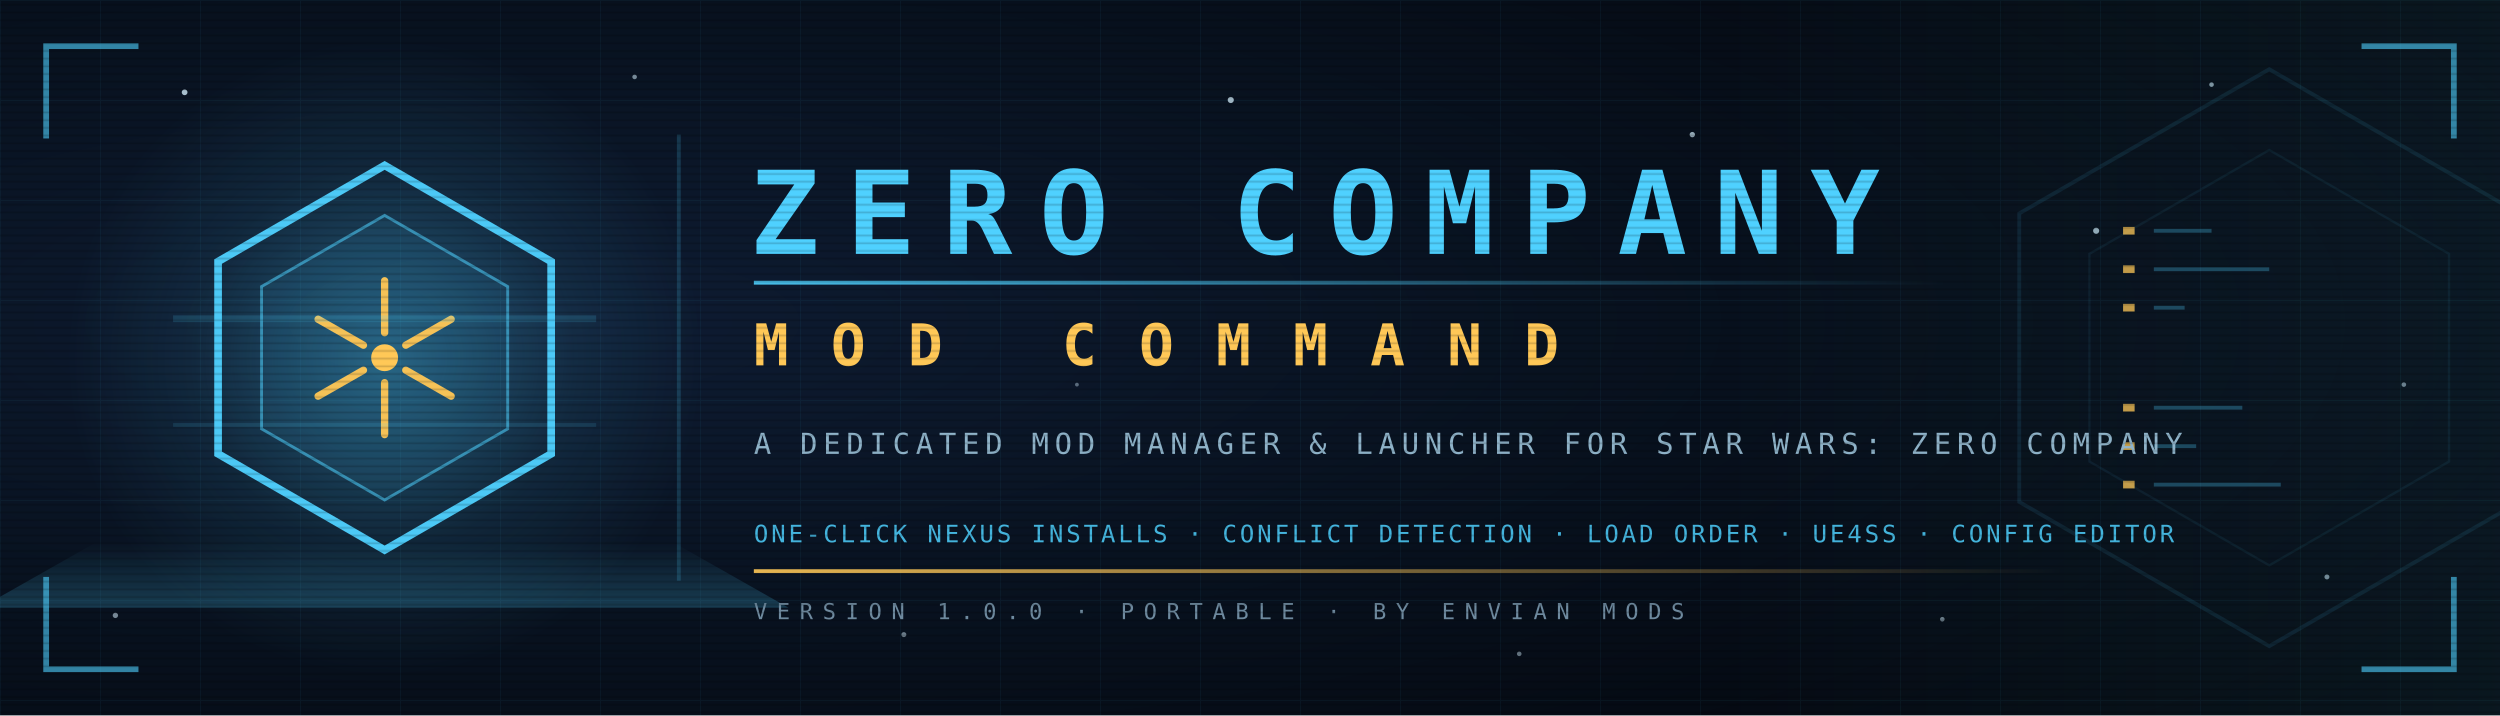
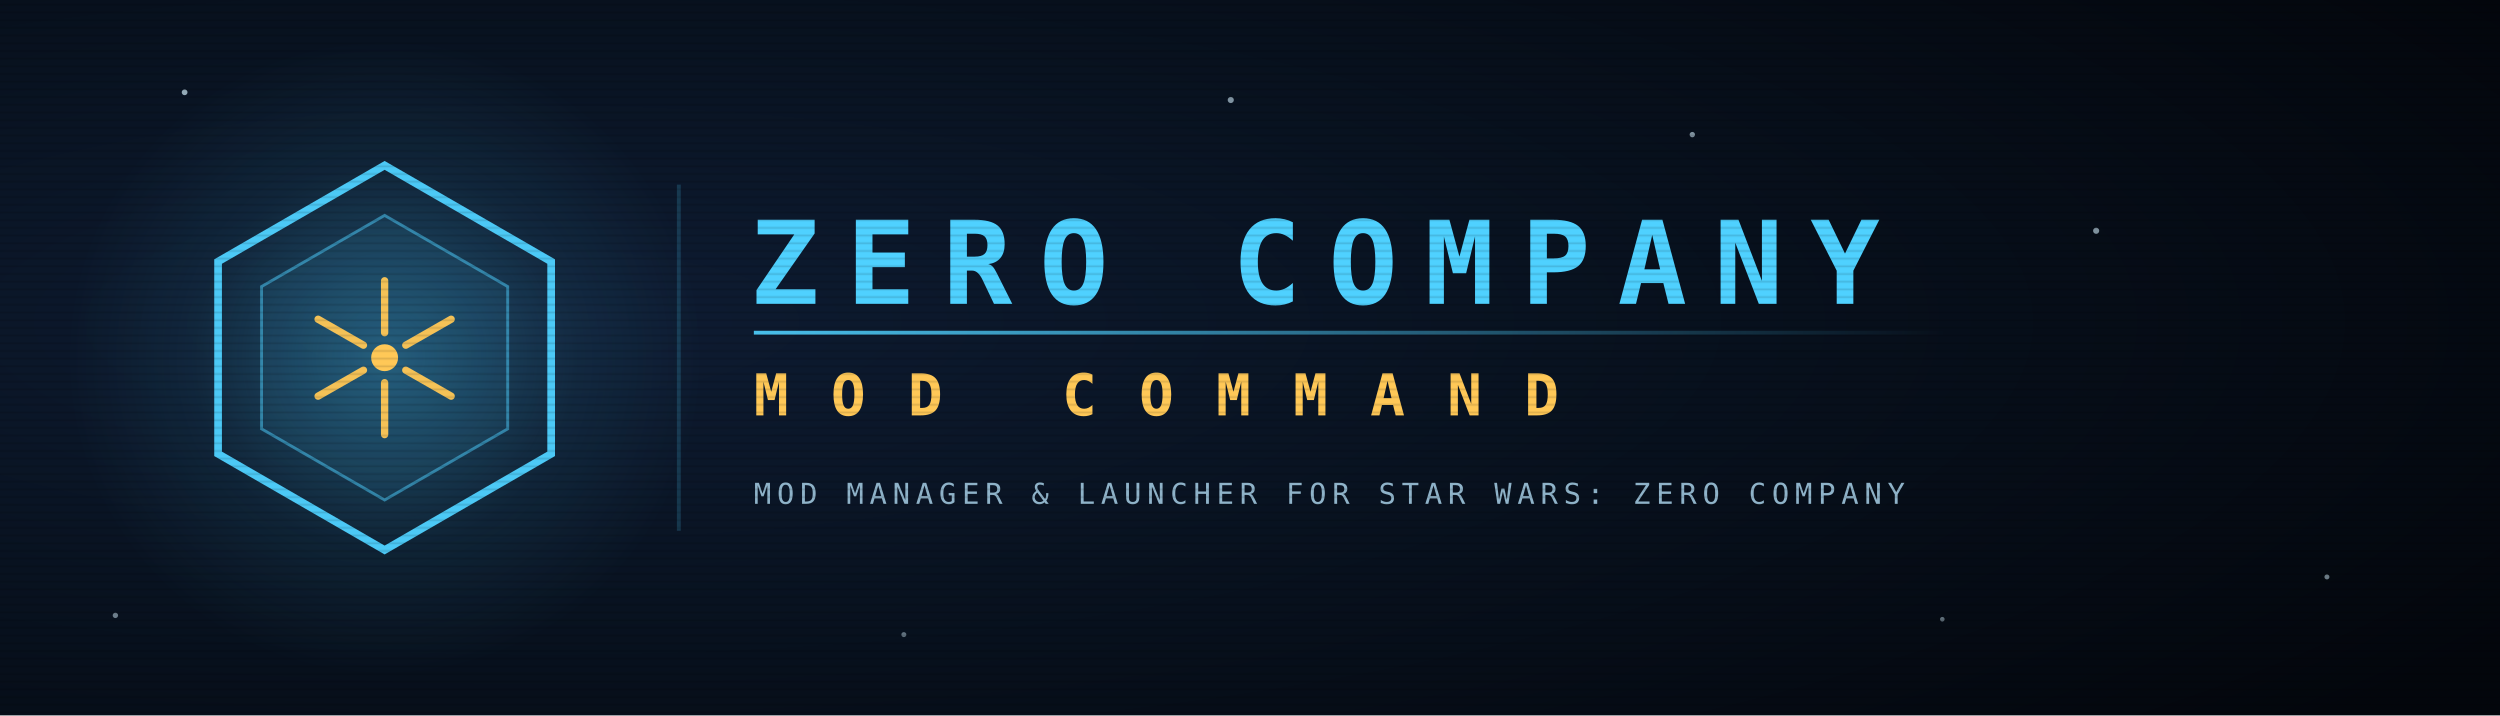
<svg xmlns="http://www.w3.org/2000/svg" viewBox="0 0 1300 372" width="1300" height="372">
  <defs>
    <radialGradient id="space" cx="22%" cy="45%" r="90%">
      <stop offset="0%" stop-color="#0e1c33" />
      <stop offset="45%" stop-color="#081220" />
      <stop offset="100%" stop-color="#03060c" />
    </radialGradient>
    <radialGradient id="glow" cx="50%" cy="50%" r="50%">
-       <stop offset="0%" stop-color="#4fd1ff" stop-opacity="0.38" />
-       <stop offset="60%" stop-color="#4fd1ff" stop-opacity="0.09" />
+       <stop offset="0%" stop-color="#4fd1ff" stop-opacity="0.34" />
+       <stop offset="60%" stop-color="#4fd1ff" stop-opacity="0.08" />
      <stop offset="100%" stop-color="#4fd1ff" stop-opacity="0" />
    </radialGradient>
-     <linearGradient id="beam" x1="0" y1="1" x2="0" y2="0">
-       <stop offset="0%" stop-color="#4fd1ff" stop-opacity="0.22" />
-       <stop offset="100%" stop-color="#4fd1ff" stop-opacity="0" />
-     </linearGradient>
    <linearGradient id="cyanline" x1="0" y1="0" x2="1" y2="0">
      <stop offset="0%" stop-color="#4fd1ff" stop-opacity="0.9" />
      <stop offset="100%" stop-color="#4fd1ff" stop-opacity="0" />
    </linearGradient>
-     <linearGradient id="amberline" x1="0" y1="0" x2="1" y2="0">
-       <stop offset="0%" stop-color="#ffc857" stop-opacity="0.9" />
-       <stop offset="100%" stop-color="#ffc857" stop-opacity="0" />
-     </linearGradient>
-     <linearGradient id="fadeR" x1="0" y1="0" x2="1" y2="0">
-       <stop offset="0%" stop-color="#4fd1ff" stop-opacity="0" />
-       <stop offset="100%" stop-color="#4fd1ff" stop-opacity="0.16" />
-     </linearGradient>
    <pattern id="scan" width="4" height="4" patternUnits="userSpaceOnUse">
-       <rect y="2" width="4" height="1" fill="#000000" opacity="0.16" />
-     </pattern>
-     <pattern id="grid" width="52" height="52" patternUnits="userSpaceOnUse">
-       <path d="M52 0H0V52" fill="none" stroke="#4fd1ff" stroke-opacity="0.05" stroke-width="1" />
+       <rect y="2" width="4" height="1" fill="#000000" opacity="0.12" />
    </pattern>
  </defs>
  <rect width="1300" height="372" fill="url(#space)" />
-   <rect width="1300" height="372" fill="url(#grid)" />
  <g fill="#cfe9f7">
-     <circle cx="96" cy="48" r="1.5" opacity="0.8" />
-     <circle cx="330" cy="40" r="1.2" opacity="0.55" />
-     <circle cx="470" cy="330" r="1.3" opacity="0.5" />
-     <circle cx="640" cy="52" r="1.6" opacity="0.75" />
-     <circle cx="790" cy="340" r="1.2" opacity="0.45" />
-     <circle cx="880" cy="70" r="1.4" opacity="0.7" />
-     <circle cx="1010" cy="322" r="1.2" opacity="0.5" />
-     <circle cx="1090" cy="120" r="1.6" opacity="0.7" />
-     <circle cx="1210" cy="300" r="1.3" opacity="0.55" />
-     <circle cx="1150" cy="44" r="1.2" opacity="0.6" />
-     <circle cx="60" cy="320" r="1.4" opacity="0.55" />
-     <circle cx="560" cy="200" r="1" opacity="0.4" />
-     <circle cx="1250" cy="200" r="1.2" opacity="0.5" />
-     <circle cx="960" cy="230" r="1" opacity="0.4" />
-   </g>
-   <g transform="translate(1180 186)">
-     <polygon points="0,-150 130,-75 130,75 0,150 -130,75 -130,-75" fill="none" stroke="#4fd1ff" stroke-opacity="0.10" stroke-width="2" />
-     <polygon points="0,-108 93.5,-54 93.5,54 0,108 -93.5,54 -93.5,-54" fill="none" stroke="#4fd1ff" stroke-opacity="0.07" stroke-width="1.2" />
-   </g>
-   <rect x="900" y="0" width="400" height="372" fill="url(#fadeR)" opacity="0.5" />
-   <g stroke="#4fd1ff" stroke-opacity="0.28" stroke-width="2">
-     <line x1="1120" y1="120" x2="1150" y2="120" />
-     <line x1="1120" y1="140" x2="1180" y2="140" />
-     <line x1="1120" y1="160" x2="1136" y2="160" />
-     <line x1="1120" y1="212" x2="1166" y2="212" />
-     <line x1="1120" y1="232" x2="1142" y2="232" />
-     <line x1="1120" y1="252" x2="1186" y2="252" />
-   </g>
-   <g fill="#ffc857" fill-opacity="0.75">
-     <rect x="1104" y="118" width="6" height="4" />
-     <rect x="1104" y="138" width="6" height="4" />
-     <rect x="1104" y="158" width="6" height="4" />
-     <rect x="1104" y="210" width="6" height="4" />
-     <rect x="1104" y="230" width="6" height="4" />
-     <rect x="1104" y="250" width="6" height="4" />
+     <circle cx="96" cy="48" r="1.5" opacity="0.7" />
+     <circle cx="640" cy="52" r="1.6" opacity="0.6" />
+     <circle cx="880" cy="70" r="1.4" opacity="0.6" />
+     <circle cx="1090" cy="120" r="1.6" opacity="0.6" />
+     <circle cx="1210" cy="300" r="1.3" opacity="0.5" />
+     <circle cx="470" cy="330" r="1.3" opacity="0.45" />
+     <circle cx="1010" cy="322" r="1.2" opacity="0.45" />
+     <circle cx="60" cy="320" r="1.4" opacity="0.5" />
  </g>
  <g transform="translate(200 186)">
-     <polygon points="150,96 -150,96 -210,130 210,130" fill="url(#beam)" />
    <circle r="165" fill="url(#glow)" />
    <polygon points="0,-100 86.6,-50 86.6,50 0,100 -86.6,50 -86.6,-50" fill="none" stroke="#4fd1ff" stroke-width="4" stroke-opacity="0.95" />
-     <polygon points="0,-74 64,-37 64,37 0,74 -64,37 -64,-37" fill="#4fd1ff" fill-opacity="0.06" stroke="#4fd1ff" stroke-width="1.5" stroke-opacity="0.55" />
+     <polygon points="0,-74 64,-37 64,37 0,74 -64,37 -64,-37" fill="#4fd1ff" fill-opacity="0.06" stroke="#4fd1ff" stroke-width="1.5" stroke-opacity="0.5" />
    <g stroke="#ffc857" stroke-opacity="0.95" stroke-width="3.8" stroke-linecap="round">
      <line x1="0" y1="-40" x2="0" y2="-13" />
      <line x1="0" y1="13" x2="0" y2="40" />
      <line x1="-34.6" y1="-20" x2="-11" y2="-6.5" />
      <line x1="11" y1="6.5" x2="34.6" y2="20" />
      <line x1="-34.6" y1="20" x2="-11" y2="6.5" />
      <line x1="11" y1="-6.5" x2="34.6" y2="-20" />
    </g>
    <circle r="7" fill="#ffc857" />
-     <rect x="-110" y="-22" width="220" height="3.5" fill="#4fd1ff" opacity="0.16" />
-     <rect x="-110" y="34" width="220" height="2" fill="#4fd1ff" opacity="0.12" />
  </g>
-   <rect x="352" y="70" width="2" height="232" fill="#4fd1ff" opacity="0.18" />
-   <text x="390" y="132" fill="#4fd1ff" font-family="Consolas, 'Cascadia Mono', monospace" font-size="60" font-weight="bold" letter-spacing="14">ZERO COMPANY</text>
-   <rect x="392" y="146" width="620" height="2" fill="url(#cyanline)" />
-   <text x="392" y="190" fill="#ffc857" font-family="Consolas, 'Cascadia Mono', monospace" font-size="30" font-weight="bold" letter-spacing="22">MOD COMMAND</text>
-   <text x="392" y="236" fill="#8fb3c9" font-family="Consolas, 'Cascadia Mono', monospace" font-size="15" letter-spacing="3">A DEDICATED MOD MANAGER &amp; LAUNCHER FOR STAR WARS: ZERO COMPANY</text>
-   <text x="392" y="282" fill="#4fd1ff" fill-opacity="0.85" font-family="Consolas, 'Cascadia Mono', monospace" font-size="12.5" letter-spacing="1.5">ONE-CLICK NEXUS INSTALLS  ·  CONFLICT DETECTION  ·  LOAD ORDER  ·  UE4SS  ·  CONFIG EDITOR</text>
-   <rect x="392" y="296" width="680" height="2" fill="url(#amberline)" />
-   <text x="392" y="322" fill="#6f8ba0" font-family="Consolas, 'Cascadia Mono', monospace" font-size="11.5" letter-spacing="5">VERSION 1.0.0  ·  PORTABLE  ·  BY ENVIAN MODS</text>
-   <g stroke="#4fd1ff" stroke-width="3" stroke-opacity="0.6" fill="none">
-     <path d="M24 72 V24 H72" />
-     <path d="M1228 24 H1276 V72" />
-     <path d="M1276 300 V348 H1228" />
-     <path d="M72 348 H24 V300" />
-   </g>
+   <rect x="352" y="96" width="2" height="180" fill="#4fd1ff" opacity="0.18" />
+   <text x="390" y="158" fill="#4fd1ff" font-family="Consolas, 'Cascadia Mono', monospace" font-size="60" font-weight="bold" letter-spacing="14">ZERO COMPANY</text>
+   <rect x="392" y="172" width="620" height="2" fill="url(#cyanline)" />
+   <text x="392" y="216" fill="#ffc857" font-family="Consolas, 'Cascadia Mono', monospace" font-size="30" font-weight="bold" letter-spacing="22">MOD COMMAND</text>
+   <text x="392" y="262" fill="#8fb3c9" font-family="Consolas, 'Cascadia Mono', monospace" font-size="15" letter-spacing="3">MOD MANAGER &amp; LAUNCHER FOR STAR WARS: ZERO COMPANY</text>
  <rect width="1300" height="372" fill="url(#scan)" />
</svg>
